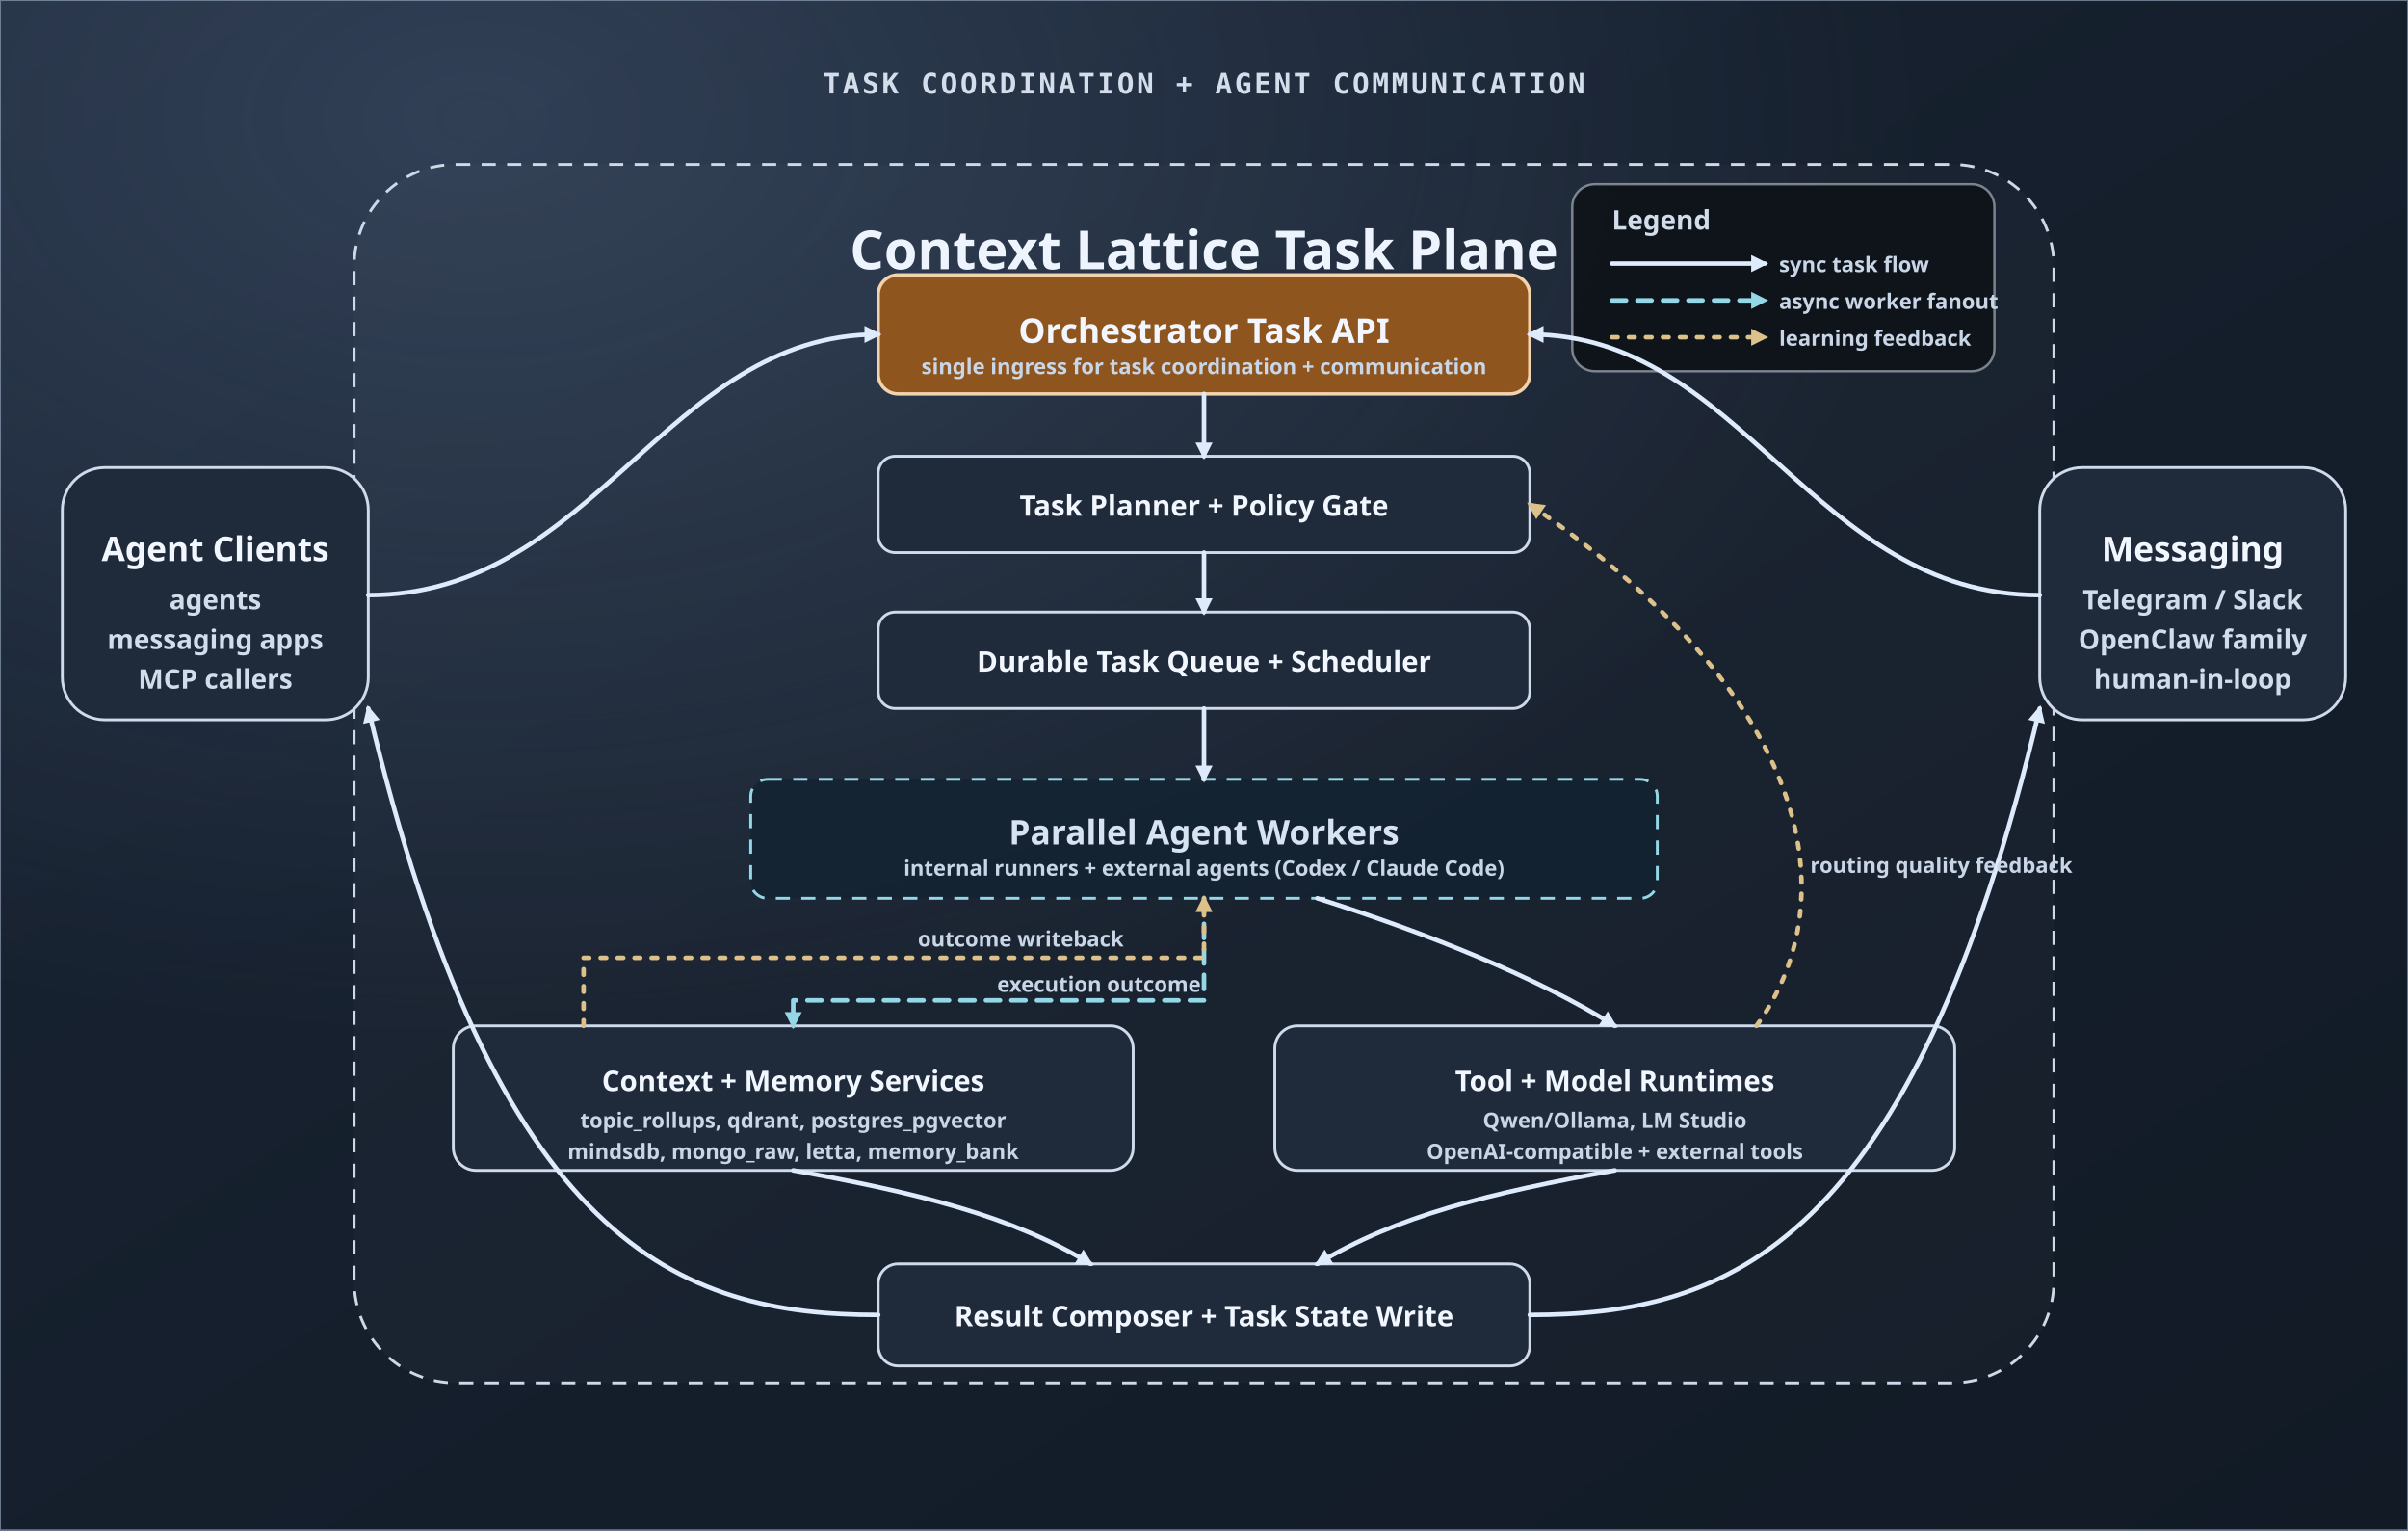
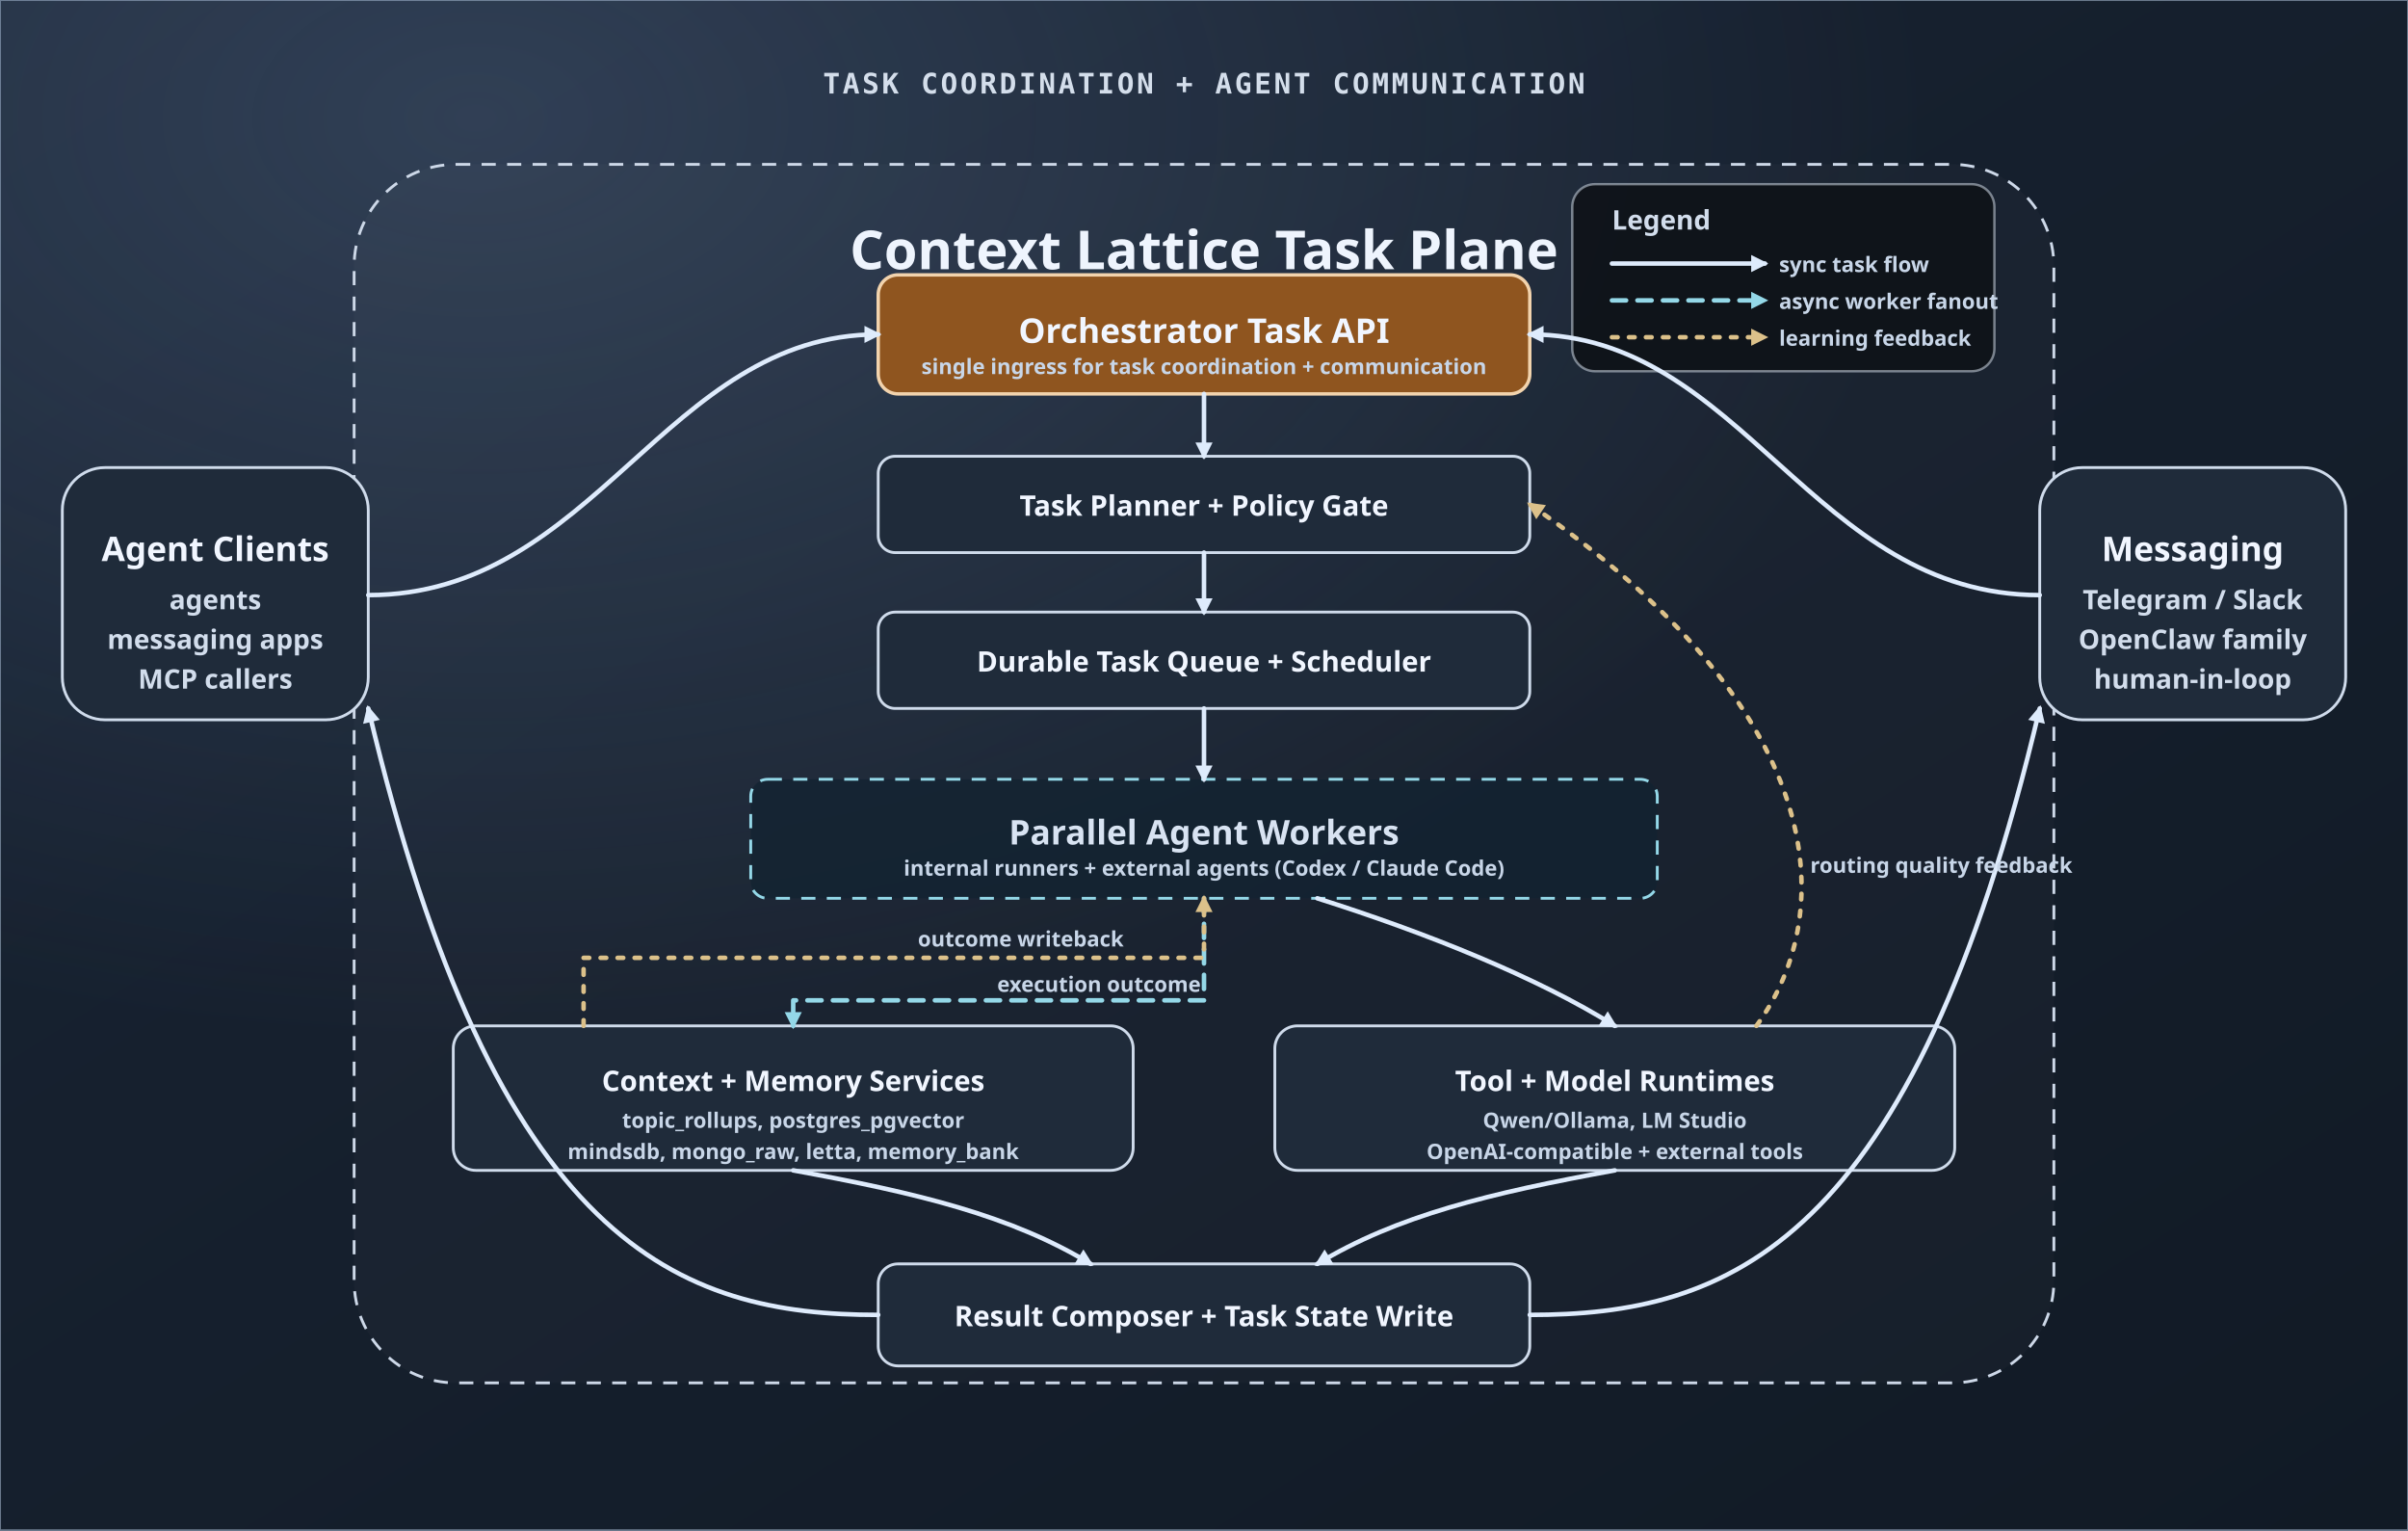
<svg xmlns="http://www.w3.org/2000/svg" width="1700" height="1080" viewBox="0 0 1700 1080" role="img" aria-label="Task coordination and agent communication workflow through the Context Lattice orchestrator">
  <defs>
    <linearGradient id="bg" x1="0%" y1="0%" x2="100%" y2="100%">
      <stop offset="0%" stop-color="#192434" />
      <stop offset="100%" stop-color="#111a25" />
    </linearGradient>
    <radialGradient id="glowA" cx="20%" cy="8%" r="60%">
      <stop offset="0%" stop-color="#88a5d2" stop-opacity="0.22" />
      <stop offset="100%" stop-color="#88a5d2" stop-opacity="0" />
    </radialGradient>
    <marker id="arrow" markerWidth="12.1" markerHeight="12.1" refX="9.7" refY="6.05" orient="auto" markerUnits="userSpaceOnUse">
      <path d="M0 0 L12.1 6.05 L0 12.1 Z" fill="#deebfc" />
    </marker>
    <marker id="arrowAsync" markerWidth="12.1" markerHeight="12.1" refX="9.7" refY="6.05" orient="auto" markerUnits="userSpaceOnUse">
      <path d="M0 0 L12.1 6.05 L0 12.1 Z" fill="#94d8e8" />
    </marker>
    <marker id="arrowLearn" markerWidth="12.1" markerHeight="12.1" refX="9.7" refY="6.05" orient="auto" markerUnits="userSpaceOnUse">
      <path d="M0 0 L12.1 6.05 L0 12.1 Z" fill="#dcc18a" />
    </marker>
    <style>
      .frame { fill: url(#bg); stroke: #69788b; stroke-width: 1.4; }
      .boundary { fill: rgba(255,255,255,0.02); stroke: #cdd8e8; stroke-width: 2; stroke-dasharray: 10 8; }
      .node { fill: #1f2b3a; stroke: #cfdbeb; stroke-width: 2; }
      .core { fill: #8f551f; stroke: #f2d3ad; stroke-width: 2.4; }
      .worker-box { fill: rgba(19, 35, 49, 0.78); stroke: #94d8e8; stroke-width: 2; stroke-dasharray: 10 8; }
      .title { font: 700 20px 'IBM Plex Mono', monospace; fill: #d4deeb; letter-spacing: 0.09em; }
      .h2 { font: 700 38px 'IBM Plex Sans', sans-serif; fill: #eef4fd; }
      .label { font: 700 24px 'IBM Plex Sans', sans-serif; fill: #f1f6ff; }
      .label-sm { font: 700 20px 'IBM Plex Sans', sans-serif; fill: #f1f6ff; }
      .sub { font: 600 19px 'IBM Plex Sans', sans-serif; fill: #d2ddec; }
      .sub-sm { font: 600 15px 'IBM Plex Sans', sans-serif; fill: #c8d6e8; }
      .lane { font: 700 24px 'IBM Plex Sans', sans-serif; fill: #d8e3f2; }
      .sync { stroke: #deebfc; stroke-width: 3.2; fill: none; stroke-linecap: round; stroke-linejoin: round; }
      .async { stroke: #94d8e8; stroke-width: 3.2; fill: none; stroke-dasharray: 10 8; stroke-linecap: round; stroke-linejoin: round; }
      .learn { stroke: #dcc18a; stroke-width: 3.2; fill: none; stroke-dasharray: 4 8; stroke-linecap: round; stroke-linejoin: round; }
      .legend { fill: rgba(15, 19, 24, 0.92); stroke: rgba(225, 235, 246, 0.5); stroke-width: 1.7; }
    </style>
  </defs>
  <rect x="0" y="0" width="1700" height="1080" class="frame" />
  <rect x="0" y="0" width="1700" height="1080" fill="url(#glowA)" />
  <text x="850" y="66" text-anchor="middle" class="title">TASK COORDINATION + AGENT COMMUNICATION</text>
  <rect x="250" y="116" width="1200" height="860" rx="72" class="boundary" />
  <text x="850" y="190" text-anchor="middle" class="h2">Context Lattice Task Plane</text>
  <rect x="44" y="330" width="216" height="178" rx="30" class="node" />
  <text x="152" y="396" text-anchor="middle" class="label">Agent Clients</text>
  <text x="152" y="430" text-anchor="middle" class="sub">agents</text>
  <text x="152" y="458" text-anchor="middle" class="sub">messaging apps</text>
  <text x="152" y="486" text-anchor="middle" class="sub">MCP callers</text>
  <rect x="1440" y="330" width="216" height="178" rx="30" class="node" />
  <text x="1548" y="396" text-anchor="middle" class="label">Messaging</text>
  <text x="1548" y="430" text-anchor="middle" class="sub">Telegram / Slack</text>
  <text x="1548" y="458" text-anchor="middle" class="sub">OpenClaw family</text>
  <text x="1548" y="486" text-anchor="middle" class="sub">human-in-loop</text>
  <rect x="620" y="194" width="460" height="84" rx="14" class="core" />
  <text x="850" y="242" text-anchor="middle" class="label">Orchestrator Task API</text>
  <text x="850" y="264" text-anchor="middle" class="sub-sm">single ingress for task coordination + communication</text>
  <rect x="620" y="322" width="460" height="68" rx="12" class="node" />
  <text x="850" y="364" text-anchor="middle" class="label-sm">Task Planner + Policy Gate</text>
  <rect x="620" y="432" width="460" height="68" rx="12" class="node" />
  <text x="850" y="474" text-anchor="middle" class="label-sm">Durable Task Queue + Scheduler</text>
  <rect x="530" y="550" width="640" height="84" rx="12" class="worker-box" />
  <text x="850" y="596" text-anchor="middle" class="lane">Parallel Agent Workers</text>
  <text x="850" y="618" text-anchor="middle" class="sub-sm">internal runners + external agents (Codex / Claude Code)</text>
  <rect x="320" y="724" width="480" height="102" rx="16" class="node" />
  <text x="560" y="770" text-anchor="middle" class="label-sm">Context + Memory Services</text>
-   <text x="560" y="796" text-anchor="middle" class="sub-sm">topic_rollups, qdrant, postgres_pgvector</text>
+   <text x="560" y="796" text-anchor="middle" class="sub-sm">topic_rollups, postgres_pgvector</text>
  <text x="560" y="818" text-anchor="middle" class="sub-sm">mindsdb, mongo_raw, letta, memory_bank</text>
  <rect x="900" y="724" width="480" height="102" rx="16" class="node" />
  <text x="1140" y="770" text-anchor="middle" class="label-sm">Tool + Model Runtimes</text>
  <text x="1140" y="796" text-anchor="middle" class="sub-sm">Qwen/Ollama, LM Studio</text>
  <text x="1140" y="818" text-anchor="middle" class="sub-sm">OpenAI-compatible + external tools</text>
  <rect x="620" y="892" width="460" height="72" rx="14" class="node" />
  <text x="850" y="936" text-anchor="middle" class="label-sm">Result Composer + Task State Write</text>
  <rect x="1110" y="130" width="298" height="132" rx="16" class="legend" />
  <text x="1138" y="162" class="sub">Legend</text>
  <path class="sync" d="M1138 186 H1246" marker-end="url(#arrow)" />
  <text x="1256" y="192" class="sub-sm">sync task flow</text>
  <path class="async" d="M1138 212 H1246" marker-end="url(#arrowAsync)" />
  <text x="1256" y="218" class="sub-sm">async worker fanout</text>
  <path class="learn" d="M1138 238 H1246" marker-end="url(#arrowLearn)" />
  <text x="1256" y="244" class="sub-sm">learning feedback</text>
  <path class="sync" d="M260 420 C420 420,470 236,620 236" marker-end="url(#arrow)" />
  <path class="sync" d="M1440 420 C1280 420,1230 236,1080 236" marker-end="url(#arrow)" />
  <path class="sync" d="M850 278 V322" marker-end="url(#arrow)" />
  <path class="sync" d="M850 390 V432" marker-end="url(#arrow)" />
  <path class="sync" d="M850 500 V550" marker-end="url(#arrow)" />
  <path class="async" d="M850 634 V706 H560 V724" marker-end="url(#arrowAsync)" />
  <text x="704" y="700" class="sub-sm" fill="#94d8e8">execution outcome</text>
  <path class="sync" d="M930 634 C1006 658,1086 690,1140 724" marker-end="url(#arrow)" />
  <path class="learn" d="M412 724 V676 H850 V634" marker-end="url(#arrowLearn)" />
  <text x="648" y="668" class="sub-sm" fill="#dcc18a">outcome writeback</text>
  <path class="sync" d="M560 826 C648 842,714 858,770 892" marker-end="url(#arrow)" />
  <path class="sync" d="M1140 826 C1052 842,986 858,930 892" marker-end="url(#arrow)" />
  <path class="sync" d="M620 928 C480 928,350 880,260 500" marker-end="url(#arrow)" />
  <path class="sync" d="M1080 928 C1220 928,1350 880,1440 500" marker-end="url(#arrow)" />
  <path class="learn" d="M1240 724 C1300 642,1290 500,1080 356" marker-end="url(#arrowLearn)" />
  <text x="1278" y="616" class="sub-sm" fill="#dcc18a">routing quality feedback</text>
</svg>
